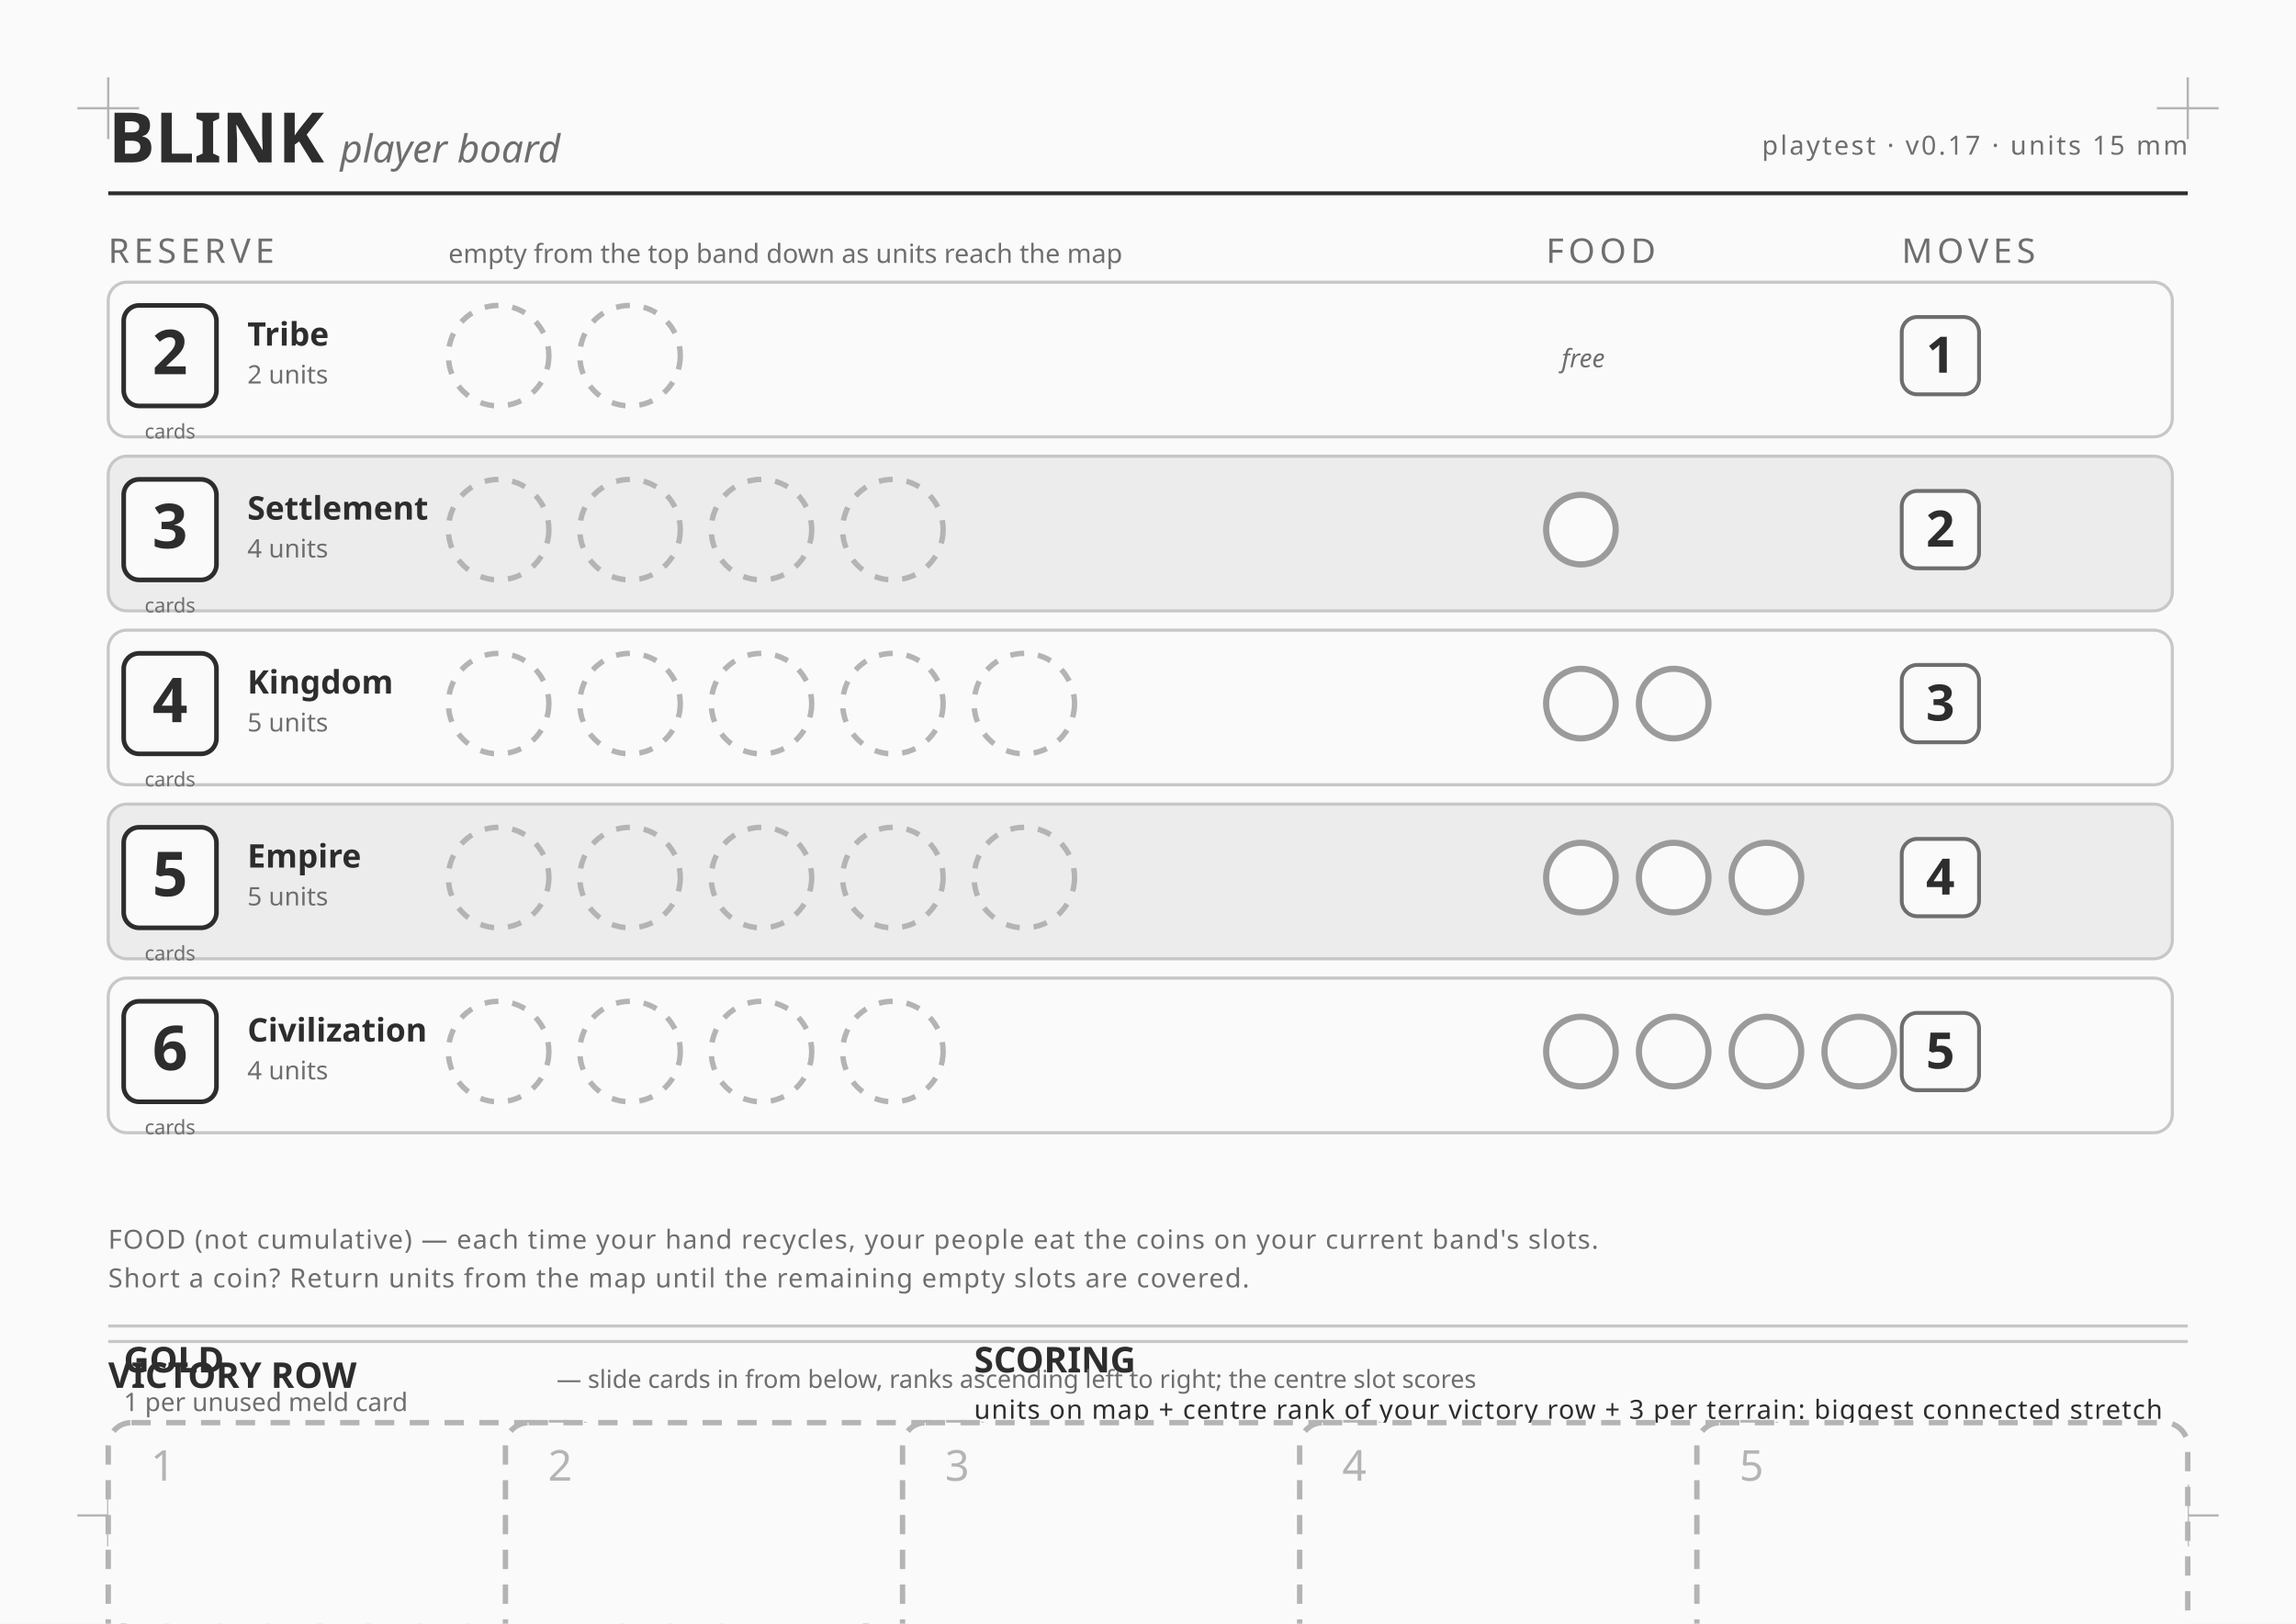
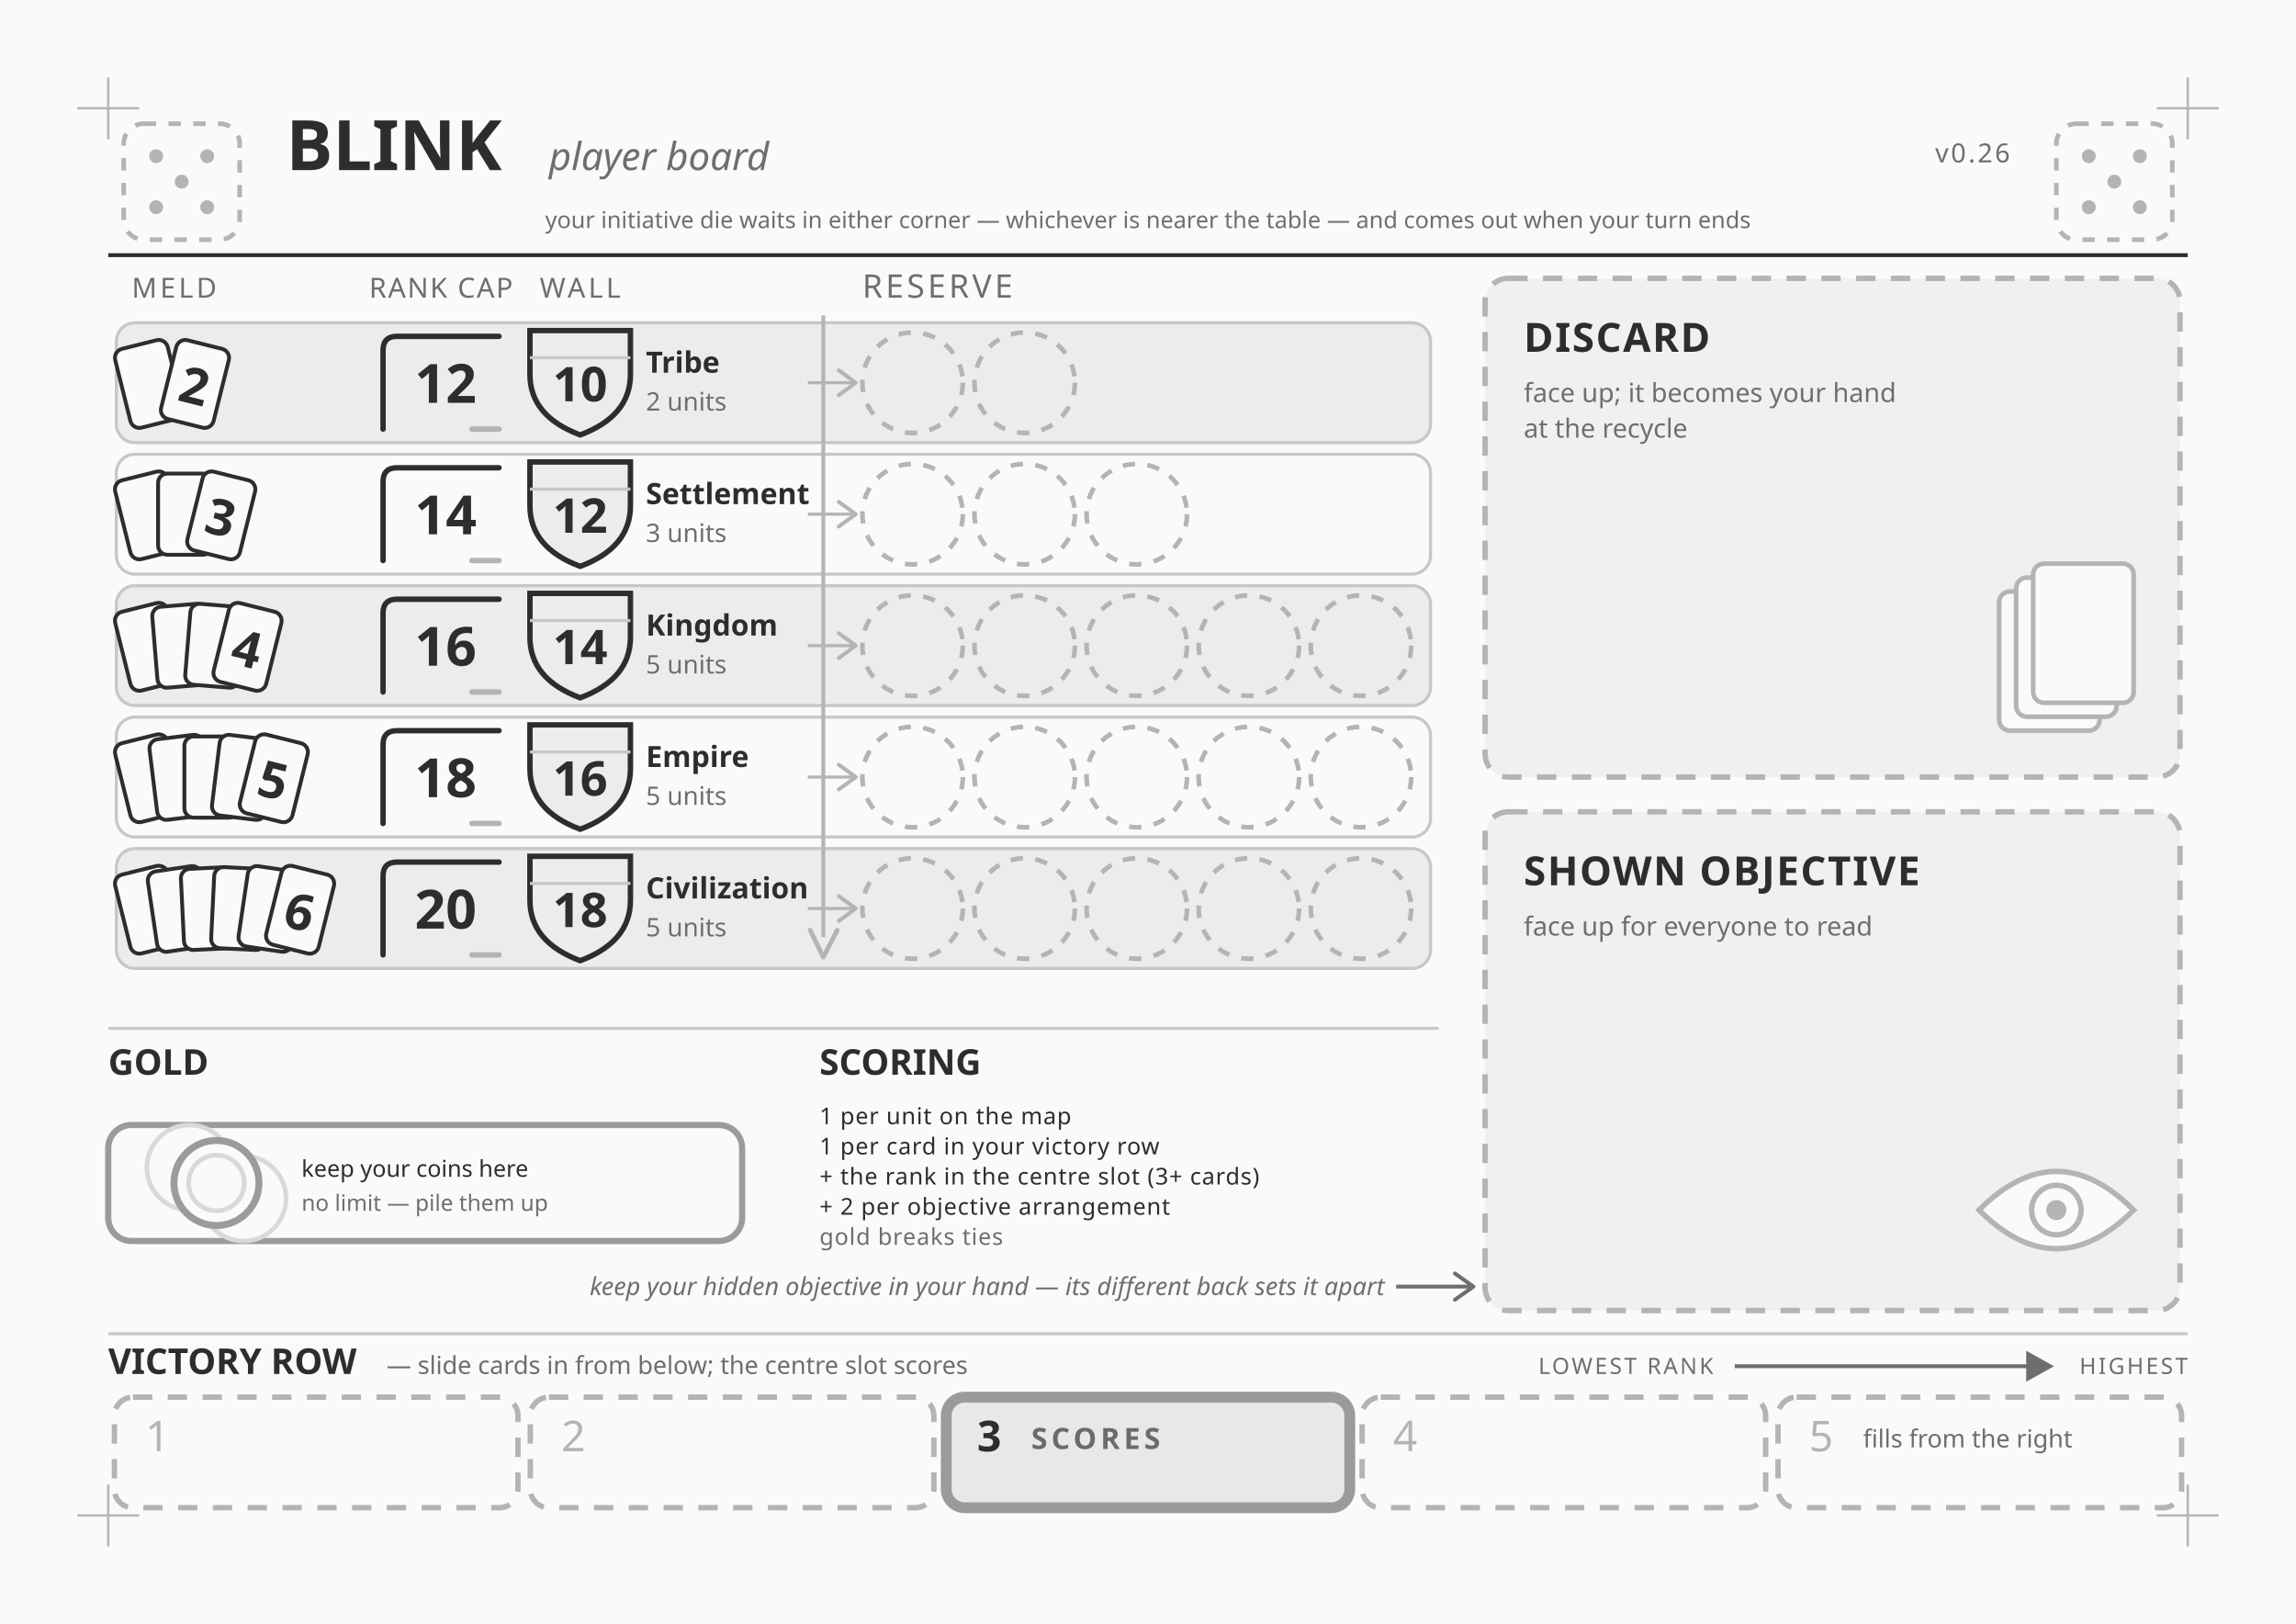
<svg xmlns="http://www.w3.org/2000/svg" width="297.0mm" height="210.0mm" viewBox="0 0 297.0 210.0">
  <defs>
    <pattern id="h-mountain" width="6" height="6" patternUnits="userSpaceOnUse">
      <rect width="6" height="6" fill="#fff" />
      <path d="M0 6 L6 0 M-1 1 L1 -1 M5 7 L7 5 M0 0 L6 6 M-1 5 L1 7 M5 -1 L7 1" stroke="#000" stroke-width=".55" />
    </pattern>
    <pattern id="h-forest" width="5" height="5" patternUnits="userSpaceOnUse">
      <rect width="5" height="5" fill="#fff" />
      <path d="M0 5 L5 0 M-1 1 L1 -1 M4 6 L6 4" stroke="#000" stroke-width=".6" />
    </pattern>
    <pattern id="h-plains" width="7" height="7" patternUnits="userSpaceOnUse">
      <rect width="7" height="7" fill="#fff" />
      <circle cx="1.6" cy="1.6" r=".65" fill="#000" />
      <circle cx="5.1" cy="5.1" r=".65" fill="#000" />
    </pattern>
    <pattern id="h-ocean" width="8" height="6" patternUnits="userSpaceOnUse">
      <rect width="8" height="6" fill="#fff" />
      <path d="M0 3 q2 -2.2 4 0 t4 0" fill="none" stroke="#000" stroke-width=".6" />
    </pattern>
  </defs>
-   <rect width="297.0" height="210.0" fill="#FAFAFA" />
+   <rect x="0" y="0" width="297.0" height="210.0" fill="#FAFAFA" />
  <path d="M10.0 14.0 h8 M14.0 10.0 v8" stroke="#B4B4B4" stroke-width="0.3" />
  <path d="M279.0 14.0 h8 M283.0 10.0 v8" stroke="#B4B4B4" stroke-width="0.3" />
  <path d="M10.0 196.0 h8 M14.0 192.0 v8" stroke="#B4B4B4" stroke-width="0.3" />
  <path d="M279.0 196.0 h8 M283.0 192.0 v8" stroke="#B4B4B4" stroke-width="0.3" />
-   <text x="14.00" y="21.00" font-family="IBM Plex Sans" font-size="9" fill="#2D2D2D" text-anchor="start" font-weight="600" letter-spacing="0" style="">BLINK</text>
-   <text x="44.00" y="21.00" font-family="IBM Plex Sans" font-size="5" fill="#6E6E6E" text-anchor="start" font-weight="400" letter-spacing="0" style="font-style:italic">player board</text>
-   <text x="283.00" y="20.00" font-family="IBM Plex Mono" font-size="3.4" fill="#6E6E6E" text-anchor="end" font-weight="400" letter-spacing="0.3" style="">playtest · v0.17 · units 15 mm</text>
-   <line x1="14.0" y1="25.0" x2="283.0" y2="25.0" stroke="#2D2D2D" stroke-width="0.5" />
-   <text x="14.00" y="34.00" font-family="IBM Plex Mono" font-size="4.4" fill="#6E6E6E" text-anchor="start" font-weight="400" letter-spacing="0.6" style="">RESERVE</text>
-   <text x="58.00" y="34.00" font-family="IBM Plex Mono" font-size="3.4" fill="#6E6E6E" text-anchor="start" font-weight="400" letter-spacing="0" style="">empty from the top band down as units reach the map</text>
-   <text x="200.00" y="34.00" font-family="IBM Plex Mono" font-size="4.4" fill="#6E6E6E" text-anchor="start" font-weight="400" letter-spacing="0.6" style="">FOOD</text>
-   <text x="246.00" y="34.00" font-family="IBM Plex Mono" font-size="4.4" fill="#6E6E6E" text-anchor="start" font-weight="400" letter-spacing="0.6" style="">MOVES</text>
-   <rect x="14.0" y="36.5" width="267.0" height="20.0" rx="2.4" fill="#FAFAFA" stroke="#C7C7C7" stroke-width="0.4" />
-   <rect x="16.0" y="39.5" width="12" height="13.0" rx="2" fill="#FAFAFA" stroke="#2D2D2D" stroke-width="0.6" />
-   <text x="22.00" y="48.40" font-family="IBM Plex Sans" font-size="8" fill="#2D2D2D" text-anchor="middle" font-weight="600" letter-spacing="0" style="">2</text>
-   <text x="22.00" y="56.70" font-family="IBM Plex Mono" font-size="2.6" fill="#6E6E6E" text-anchor="middle" font-weight="400" letter-spacing="0" style="">cards</text>
-   <text x="32.00" y="44.70" font-family="IBM Plex Sans" font-size="4.2" fill="#2D2D2D" text-anchor="start" font-weight="600" letter-spacing="0" style="">Tribe</text>
-   <text x="32.00" y="49.60" font-family="IBM Plex Mono" font-size="3.3" fill="#6E6E6E" text-anchor="start" font-weight="400" letter-spacing="0" style="">2 units</text>
-   <circle cx="64.50" cy="46.00" r="6.50" fill="none" stroke="#B4B4B4" stroke-width="0.7" stroke-dasharray="1.8 1.8" />
-   <circle cx="81.50" cy="46.00" r="6.50" fill="none" stroke="#B4B4B4" stroke-width="0.7" stroke-dasharray="1.8 1.8" />
-   <text x="202.00" y="47.50" font-family="IBM Plex Mono" font-size="3.3" fill="#6E6E6E" text-anchor="start" font-weight="400" letter-spacing="0" style="font-style:italic">free</text>
-   <rect x="246.0" y="41.0" width="10" height="10.0" rx="2" fill="#FAFAFA" stroke="#6E6E6E" stroke-width="0.5" />
-   <text x="251.00" y="48.20" font-family="IBM Plex Sans" font-size="6.5" fill="#2D2D2D" text-anchor="middle" font-weight="600" letter-spacing="0" style="">1</text>
-   <rect x="14.0" y="59.0" width="267.0" height="20.0" rx="2.4" fill="#ECECEC" stroke="#C7C7C7" stroke-width="0.4" />
-   <rect x="16.0" y="62.0" width="12" height="13.0" rx="2" fill="#FAFAFA" stroke="#2D2D2D" stroke-width="0.6" />
-   <text x="22.00" y="70.90" font-family="IBM Plex Sans" font-size="8" fill="#2D2D2D" text-anchor="middle" font-weight="600" letter-spacing="0" style="">3</text>
-   <text x="22.00" y="79.20" font-family="IBM Plex Mono" font-size="2.6" fill="#6E6E6E" text-anchor="middle" font-weight="400" letter-spacing="0" style="">cards</text>
-   <text x="32.00" y="67.20" font-family="IBM Plex Sans" font-size="4.2" fill="#2D2D2D" text-anchor="start" font-weight="600" letter-spacing="0" style="">Settlement</text>
-   <text x="32.00" y="72.10" font-family="IBM Plex Mono" font-size="3.3" fill="#6E6E6E" text-anchor="start" font-weight="400" letter-spacing="0" style="">4 units</text>
-   <circle cx="64.50" cy="68.50" r="6.50" fill="none" stroke="#B4B4B4" stroke-width="0.7" stroke-dasharray="1.8 1.8" />
-   <circle cx="81.50" cy="68.50" r="6.50" fill="none" stroke="#B4B4B4" stroke-width="0.7" stroke-dasharray="1.8 1.8" />
-   <circle cx="98.50" cy="68.50" r="6.50" fill="none" stroke="#B4B4B4" stroke-width="0.7" stroke-dasharray="1.8 1.8" />
-   <circle cx="115.50" cy="68.50" r="6.50" fill="none" stroke="#B4B4B4" stroke-width="0.7" stroke-dasharray="1.8 1.8" />
-   <circle cx="204.50" cy="68.50" r="4.50" fill="#FAFAFA" stroke="#9B9B9B" stroke-width="0.8" />
-   <rect x="246.0" y="63.5" width="10" height="10.0" rx="2" fill="#FAFAFA" stroke="#6E6E6E" stroke-width="0.5" />
-   <text x="251.00" y="70.70" font-family="IBM Plex Sans" font-size="6.5" fill="#2D2D2D" text-anchor="middle" font-weight="600" letter-spacing="0" style="">2</text>
-   <rect x="14.0" y="81.5" width="267.0" height="20.0" rx="2.4" fill="#FAFAFA" stroke="#C7C7C7" stroke-width="0.4" />
-   <rect x="16.0" y="84.5" width="12" height="13.0" rx="2" fill="#FAFAFA" stroke="#2D2D2D" stroke-width="0.6" />
-   <text x="22.00" y="93.40" font-family="IBM Plex Sans" font-size="8" fill="#2D2D2D" text-anchor="middle" font-weight="600" letter-spacing="0" style="">4</text>
-   <text x="22.00" y="101.70" font-family="IBM Plex Mono" font-size="2.6" fill="#6E6E6E" text-anchor="middle" font-weight="400" letter-spacing="0" style="">cards</text>
-   <text x="32.00" y="89.70" font-family="IBM Plex Sans" font-size="4.2" fill="#2D2D2D" text-anchor="start" font-weight="600" letter-spacing="0" style="">Kingdom</text>
-   <text x="32.00" y="94.60" font-family="IBM Plex Mono" font-size="3.3" fill="#6E6E6E" text-anchor="start" font-weight="400" letter-spacing="0" style="">5 units</text>
-   <circle cx="64.50" cy="91.00" r="6.50" fill="none" stroke="#B4B4B4" stroke-width="0.7" stroke-dasharray="1.8 1.8" />
-   <circle cx="81.50" cy="91.00" r="6.50" fill="none" stroke="#B4B4B4" stroke-width="0.7" stroke-dasharray="1.8 1.8" />
-   <circle cx="98.50" cy="91.00" r="6.50" fill="none" stroke="#B4B4B4" stroke-width="0.7" stroke-dasharray="1.8 1.8" />
-   <circle cx="115.50" cy="91.00" r="6.50" fill="none" stroke="#B4B4B4" stroke-width="0.7" stroke-dasharray="1.8 1.8" />
-   <circle cx="132.50" cy="91.00" r="6.50" fill="none" stroke="#B4B4B4" stroke-width="0.7" stroke-dasharray="1.8 1.8" />
-   <circle cx="204.50" cy="91.00" r="4.50" fill="#FAFAFA" stroke="#9B9B9B" stroke-width="0.8" />
-   <circle cx="216.50" cy="91.00" r="4.50" fill="#FAFAFA" stroke="#9B9B9B" stroke-width="0.8" />
-   <rect x="246.0" y="86.0" width="10" height="10.0" rx="2" fill="#FAFAFA" stroke="#6E6E6E" stroke-width="0.5" />
-   <text x="251.00" y="93.20" font-family="IBM Plex Sans" font-size="6.5" fill="#2D2D2D" text-anchor="middle" font-weight="600" letter-spacing="0" style="">3</text>
-   <rect x="14.0" y="104.0" width="267.0" height="20.0" rx="2.4" fill="#ECECEC" stroke="#C7C7C7" stroke-width="0.4" />
-   <rect x="16.0" y="107.0" width="12" height="13.0" rx="2" fill="#FAFAFA" stroke="#2D2D2D" stroke-width="0.6" />
-   <text x="22.00" y="115.90" font-family="IBM Plex Sans" font-size="8" fill="#2D2D2D" text-anchor="middle" font-weight="600" letter-spacing="0" style="">5</text>
-   <text x="22.00" y="124.20" font-family="IBM Plex Mono" font-size="2.6" fill="#6E6E6E" text-anchor="middle" font-weight="400" letter-spacing="0" style="">cards</text>
-   <text x="32.00" y="112.20" font-family="IBM Plex Sans" font-size="4.2" fill="#2D2D2D" text-anchor="start" font-weight="600" letter-spacing="0" style="">Empire</text>
-   <text x="32.00" y="117.10" font-family="IBM Plex Mono" font-size="3.3" fill="#6E6E6E" text-anchor="start" font-weight="400" letter-spacing="0" style="">5 units</text>
-   <circle cx="64.50" cy="113.50" r="6.50" fill="none" stroke="#B4B4B4" stroke-width="0.7" stroke-dasharray="1.8 1.8" />
-   <circle cx="81.50" cy="113.50" r="6.50" fill="none" stroke="#B4B4B4" stroke-width="0.7" stroke-dasharray="1.8 1.8" />
-   <circle cx="98.50" cy="113.50" r="6.50" fill="none" stroke="#B4B4B4" stroke-width="0.7" stroke-dasharray="1.8 1.8" />
-   <circle cx="115.50" cy="113.50" r="6.50" fill="none" stroke="#B4B4B4" stroke-width="0.7" stroke-dasharray="1.8 1.8" />
-   <circle cx="132.50" cy="113.50" r="6.50" fill="none" stroke="#B4B4B4" stroke-width="0.7" stroke-dasharray="1.8 1.8" />
-   <circle cx="204.50" cy="113.50" r="4.50" fill="#FAFAFA" stroke="#9B9B9B" stroke-width="0.8" />
-   <circle cx="216.50" cy="113.50" r="4.50" fill="#FAFAFA" stroke="#9B9B9B" stroke-width="0.8" />
-   <circle cx="228.50" cy="113.50" r="4.50" fill="#FAFAFA" stroke="#9B9B9B" stroke-width="0.8" />
-   <rect x="246.0" y="108.5" width="10" height="10.0" rx="2" fill="#FAFAFA" stroke="#6E6E6E" stroke-width="0.5" />
-   <text x="251.00" y="115.70" font-family="IBM Plex Sans" font-size="6.5" fill="#2D2D2D" text-anchor="middle" font-weight="600" letter-spacing="0" style="">4</text>
-   <rect x="14.0" y="126.5" width="267.0" height="20.0" rx="2.4" fill="#FAFAFA" stroke="#C7C7C7" stroke-width="0.4" />
-   <rect x="16.0" y="129.5" width="12" height="13.0" rx="2" fill="#FAFAFA" stroke="#2D2D2D" stroke-width="0.6" />
-   <text x="22.00" y="138.40" font-family="IBM Plex Sans" font-size="8" fill="#2D2D2D" text-anchor="middle" font-weight="600" letter-spacing="0" style="">6</text>
-   <text x="22.00" y="146.70" font-family="IBM Plex Mono" font-size="2.6" fill="#6E6E6E" text-anchor="middle" font-weight="400" letter-spacing="0" style="">cards</text>
-   <text x="32.00" y="134.70" font-family="IBM Plex Sans" font-size="4.2" fill="#2D2D2D" text-anchor="start" font-weight="600" letter-spacing="0" style="">Civilization</text>
-   <text x="32.00" y="139.60" font-family="IBM Plex Mono" font-size="3.3" fill="#6E6E6E" text-anchor="start" font-weight="400" letter-spacing="0" style="">4 units</text>
-   <circle cx="64.50" cy="136.00" r="6.50" fill="none" stroke="#B4B4B4" stroke-width="0.7" stroke-dasharray="1.8 1.8" />
-   <circle cx="81.50" cy="136.00" r="6.50" fill="none" stroke="#B4B4B4" stroke-width="0.7" stroke-dasharray="1.8 1.8" />
-   <circle cx="98.50" cy="136.00" r="6.50" fill="none" stroke="#B4B4B4" stroke-width="0.7" stroke-dasharray="1.8 1.8" />
-   <circle cx="115.50" cy="136.00" r="6.50" fill="none" stroke="#B4B4B4" stroke-width="0.7" stroke-dasharray="1.8 1.8" />
-   <circle cx="204.50" cy="136.00" r="4.50" fill="#FAFAFA" stroke="#9B9B9B" stroke-width="0.8" />
-   <circle cx="216.50" cy="136.00" r="4.50" fill="#FAFAFA" stroke="#9B9B9B" stroke-width="0.8" />
-   <circle cx="228.50" cy="136.00" r="4.50" fill="#FAFAFA" stroke="#9B9B9B" stroke-width="0.8" />
-   <circle cx="240.50" cy="136.00" r="4.50" fill="#FAFAFA" stroke="#9B9B9B" stroke-width="0.8" />
-   <rect x="246.0" y="131.0" width="10" height="10.0" rx="2" fill="#FAFAFA" stroke="#6E6E6E" stroke-width="0.5" />
-   <text x="251.00" y="138.20" font-family="IBM Plex Sans" font-size="6.5" fill="#2D2D2D" text-anchor="middle" font-weight="600" letter-spacing="0" style="">5</text>
-   <text x="14.00" y="161.50" font-family="IBM Plex Mono" font-size="3.4" fill="#6E6E6E" text-anchor="start" font-weight="400" letter-spacing="0.15" style="">FOOD (not cumulative) — each time your hand recycles, your people eat the coins on your current band's slots.</text>
-   <text x="14.00" y="166.50" font-family="IBM Plex Mono" font-size="3.4" fill="#6E6E6E" text-anchor="start" font-weight="400" letter-spacing="0.15" style="">Short a coin? Return units from the map until the remaining empty slots are covered.</text>
-   <line x1="14.0" y1="171.5" x2="283.0" y2="171.5" stroke="#C7C7C7" stroke-width="0.4" />
-   <text x="16.00" y="177.50" font-family="IBM Plex Sans" font-size="4.6" fill="#2D2D2D" text-anchor="start" font-weight="600" letter-spacing="0" style="">GOLD</text>
-   <text x="16.00" y="182.50" font-family="IBM Plex Mono" font-size="3.3" fill="#6E6E6E" text-anchor="start" font-weight="400" letter-spacing="0" style="">1 per unused meld card</text>
-   <rect x="16.0" y="186.5" width="96" height="30" rx="3" fill="#FAFAFA" stroke="#9B9B9B" stroke-width="0.8" />
-   <circle cx="25.00" cy="195.50" r="4.2" fill="none" stroke="#D9D9D9" stroke-width="0.5" />
-   <circle cx="38.00" cy="195.50" r="4.2" fill="none" stroke="#D9D9D9" stroke-width="0.5" />
-   <circle cx="51.00" cy="195.50" r="4.2" fill="none" stroke="#D9D9D9" stroke-width="0.5" />
-   <circle cx="64.00" cy="195.50" r="4.2" fill="none" stroke="#D9D9D9" stroke-width="0.5" />
-   <circle cx="77.00" cy="195.50" r="4.2" fill="none" stroke="#D9D9D9" stroke-width="0.5" />
-   <circle cx="90.00" cy="195.50" r="4.2" fill="none" stroke="#D9D9D9" stroke-width="0.5" />
-   <circle cx="25.00" cy="207.50" r="4.2" fill="none" stroke="#D9D9D9" stroke-width="0.5" />
-   <circle cx="38.00" cy="207.50" r="4.2" fill="none" stroke="#D9D9D9" stroke-width="0.5" />
-   <circle cx="51.00" cy="207.50" r="4.2" fill="none" stroke="#D9D9D9" stroke-width="0.5" />
-   <circle cx="64.00" cy="207.50" r="4.2" fill="none" stroke="#D9D9D9" stroke-width="0.5" />
-   <circle cx="77.00" cy="207.50" r="4.2" fill="none" stroke="#D9D9D9" stroke-width="0.5" />
-   <circle cx="90.00" cy="207.50" r="4.2" fill="none" stroke="#D9D9D9" stroke-width="0.5" />
-   <text x="126.00" y="177.50" font-family="IBM Plex Sans" font-size="4.6" fill="#2D2D2D" text-anchor="start" font-weight="600" letter-spacing="0" style="">SCORING</text>
-   <text x="126.00" y="183.50" font-family="IBM Plex Mono" font-size="3.4" fill="#2D2D2D" text-anchor="start" font-weight="400" letter-spacing="0.15" style="">units on map  +  centre rank of your victory row  +  3 per terrain: biggest connected stretch</text>
-   <text x="126.00" y="189.00" font-family="IBM Plex Mono" font-size="3.2" fill="#6E6E6E" text-anchor="start" font-weight="400" letter-spacing="0" style="">gold breaks ties · fewer than 3 cards in the row score 1 each</text>
-   <text x="14.00" y="179.50" font-family="IBM Plex Sans" font-size="4.6" fill="#2D2D2D" text-anchor="start" font-weight="600" letter-spacing="0" style="">VICTORY ROW</text>
-   <text x="72.00" y="179.50" font-family="IBM Plex Mono" font-size="3.2" fill="#6E6E6E" text-anchor="start" font-weight="400" letter-spacing="0" style="">— slide cards in from below, ranks ascending left to right; the centre slot scores</text>
-   <clipPath id="sheet">
-     <rect x="0" y="0" width="297.0" height="210.0" />
-   </clipPath>
-   <g clip-path="url(#sheet)">
-     <rect x="14.00" y="184.0" width="63.5" height="88.9" rx="3" fill="#FAFAFA" stroke="#B4B4B4" stroke-width="0.7" stroke-dasharray="2.5 2" />
-     <text x="19.50" y="191.50" font-family="IBM Plex Sans" font-size="5.5" fill="#B4B4B4" text-anchor="start" font-weight="400" letter-spacing="0" style="">1</text>
-     <rect x="65.38" y="184.0" width="63.5" height="88.9" rx="3" fill="#FAFAFA" stroke="#B4B4B4" stroke-width="0.7" stroke-dasharray="2.5 2" />
-     <text x="70.88" y="191.50" font-family="IBM Plex Sans" font-size="5.5" fill="#B4B4B4" text-anchor="start" font-weight="400" letter-spacing="0" style="">2</text>
-     <rect x="116.75" y="184.0" width="63.5" height="88.9" rx="3" fill="#FAFAFA" stroke="#B4B4B4" stroke-width="0.7" stroke-dasharray="2.5 2" />
-     <text x="122.25" y="191.50" font-family="IBM Plex Sans" font-size="5.5" fill="#B4B4B4" text-anchor="start" font-weight="400" letter-spacing="0" style="">3</text>
-     <rect x="168.12" y="184.0" width="63.5" height="88.9" rx="3" fill="#FAFAFA" stroke="#B4B4B4" stroke-width="0.7" stroke-dasharray="2.5 2" />
-     <text x="173.62" y="191.50" font-family="IBM Plex Sans" font-size="5.5" fill="#B4B4B4" text-anchor="start" font-weight="400" letter-spacing="0" style="">4</text>
-     <rect x="219.50" y="184.0" width="63.5" height="88.9" rx="3" fill="#FAFAFA" stroke="#B4B4B4" stroke-width="0.7" stroke-dasharray="2.5 2" />
-     <text x="225.00" y="191.50" font-family="IBM Plex Sans" font-size="5.5" fill="#B4B4B4" text-anchor="start" font-weight="400" letter-spacing="0" style="">5</text>
-   </g>
-   <line x1="14.0" y1="173.5" x2="283.0" y2="173.5" stroke="#C7C7C7" stroke-width="0.4" />
+   <rect x="16.00" y="16.00" width="15.0" height="15.0" rx="2.6" fill="none" stroke="#B4B4B4" stroke-width="0.6" stroke-dasharray="1.6 1.6" />
+   <circle cx="20.20" cy="20.20" r="0.9" fill="#B4B4B4" />
+   <circle cx="26.80" cy="20.20" r="0.9" fill="#B4B4B4" />
+   <circle cx="23.50" cy="23.50" r="0.9" fill="#B4B4B4" />
+   <circle cx="20.20" cy="26.80" r="0.9" fill="#B4B4B4" />
+   <circle cx="26.80" cy="26.80" r="0.9" fill="#B4B4B4" />
+   <rect x="266.00" y="16.00" width="15.0" height="15.0" rx="2.6" fill="none" stroke="#B4B4B4" stroke-width="0.6" stroke-dasharray="1.6 1.6" />
+   <circle cx="270.20" cy="20.20" r="0.9" fill="#B4B4B4" />
+   <circle cx="276.80" cy="20.20" r="0.9" fill="#B4B4B4" />
+   <circle cx="273.50" cy="23.50" r="0.9" fill="#B4B4B4" />
+   <circle cx="270.20" cy="26.80" r="0.9" fill="#B4B4B4" />
+   <circle cx="276.80" cy="26.80" r="0.9" fill="#B4B4B4" />
+   <text x="37.00" y="22.00" font-family="IBM Plex Sans" font-size="9" fill="#2D2D2D" text-anchor="start" font-weight="600" letter-spacing="0" style="">BLINK</text>
+   <text x="71.00" y="22.00" font-family="IBM Plex Sans" font-size="5" fill="#6E6E6E" text-anchor="start" font-weight="400" letter-spacing="0" style="font-style:italic">player board</text>
+   <text x="260.00" y="21.00" font-family="IBM Plex Mono" font-size="3.4" fill="#6E6E6E" text-anchor="end" font-weight="400" letter-spacing="0.3" style="">v0.26</text>
+   <text x="148.50" y="29.50" font-family="IBM Plex Mono" font-size="3.0" fill="#6E6E6E" text-anchor="middle" font-weight="400" letter-spacing="0" style="">your initiative die waits in either corner — whichever is nearer the table — and comes out when your turn ends</text>
+   <line x1="14.0" y1="33.0" x2="283.0" y2="33.0" stroke="#2D2D2D" stroke-width="0.5" />
+   <text x="17.05" y="38.50" font-family="IBM Plex Mono" font-size="3.6" fill="#6E6E6E" text-anchor="start" font-weight="400" letter-spacing="0.4" style="">MELD</text>
+   <text x="57.05" y="38.50" font-family="IBM Plex Mono" font-size="3.6" fill="#6E6E6E" text-anchor="middle" font-weight="400" letter-spacing="0.2" style="">RANK CAP</text>
+   <text x="75.05" y="38.50" font-family="IBM Plex Mono" font-size="3.6" fill="#6E6E6E" text-anchor="middle" font-weight="400" letter-spacing="0.4" style="">WALL</text>
+   <text x="111.55" y="38.50" font-family="IBM Plex Mono" font-size="4.2" fill="#6E6E6E" text-anchor="start" font-weight="400" letter-spacing="0.4" style="">RESERVE</text>
+   <rect x="15.05" y="41.75" width="170.00" height="15.5" rx="2.4" fill="#ECECEC" stroke="#C7C7C7" stroke-width="0.4" />
+   <g transform="rotate(-14.0 20.55 54.75)">
+     <rect x="17.05" y="44.25" width="7.0" height="10.5" rx="1.2" fill="#FAFAFA" stroke="#2D2D2D" stroke-width="0.5" />
+   </g>
+   <g transform="rotate(14.0 23.95 54.75)">
+     <rect x="20.45" y="44.25" width="7.0" height="10.5" rx="1.2" fill="#FAFAFA" stroke="#2D2D2D" stroke-width="0.5" />
+     <text x="23.95" y="52.10" font-family="IBM Plex Sans" font-size="6.5" fill="#2D2D2D" text-anchor="middle" font-weight="700" letter-spacing="0" style="">2</text>
+   </g>
+   <path d="M49.55 55.50 L49.55 45.30 Q49.55 43.50 51.35 43.50 L64.55 43.50" fill="none" stroke="#2D2D2D" stroke-width="0.7" stroke-linecap="round" />
+   <path d="M64.55 55.50 l-3.5 0" fill="none" stroke="#B4B4B4" stroke-width="0.7" stroke-linecap="round" />
+   <text x="57.65" y="52.10" font-family="IBM Plex Sans" font-size="7.0" fill="#2D2D2D" text-anchor="middle" font-weight="700" letter-spacing="0" style="">12</text>
+   <path d="M68.55 42.75 h13.00 v5.67 q0 5.40 -6.50 7.83 q-6.50 -2.43 -6.50 -7.83 Z" fill="#ECECEC" stroke="#2D2D2D" stroke-width="0.7" />
+   <path d="M68.55 46.26 h13.00" stroke="#C7C7C7" stroke-width="0.4" fill="none" />
+   <text x="75.05" y="51.90" font-family="IBM Plex Sans" font-size="6.2" fill="#2D2D2D" text-anchor="middle" font-weight="600" letter-spacing="0" style="">10</text>
+   <text x="83.55" y="48.20" font-family="IBM Plex Sans" font-size="3.8" fill="#2D2D2D" text-anchor="start" font-weight="600" letter-spacing="0" style="">Tribe</text>
+   <text x="83.55" y="53.10" font-family="IBM Plex Mono" font-size="3.3" fill="#6E6E6E" text-anchor="start" font-weight="400" letter-spacing="0" style="">2 units</text>
+   <path d="M104.5 49.5 L110.8 49.5" fill="none" stroke="#B4B4B4" stroke-width="0.4" />
+   <path d="M108.5 47.9 l2.2 1.6 l-2.2 1.6" fill="none" stroke="#B4B4B4" stroke-width="0.5" stroke-linecap="round" stroke-linejoin="round" />
+   <circle cx="118.05" cy="49.50" r="6.50" fill="none" stroke="#B4B4B4" stroke-width="0.6" stroke-dasharray="1.6 1.6" />
+   <circle cx="132.55" cy="49.50" r="6.50" fill="none" stroke="#B4B4B4" stroke-width="0.6" stroke-dasharray="1.6 1.6" />
+   <rect x="15.05" y="58.75" width="170.00" height="15.5" rx="2.4" fill="#FAFAFA" stroke="#C7C7C7" stroke-width="0.4" />
+   <g transform="rotate(-14.0 20.55 71.75)">
+     <rect x="17.05" y="61.25" width="7.0" height="10.5" rx="1.2" fill="#FAFAFA" stroke="#2D2D2D" stroke-width="0.5" />
+   </g>
+   <g transform="rotate(0.0 23.95 71.75)">
+     <rect x="20.45" y="61.25" width="7.0" height="10.5" rx="1.2" fill="#FAFAFA" stroke="#2D2D2D" stroke-width="0.5" />
+   </g>
+   <g transform="rotate(14.0 27.35 71.75)">
+     <rect x="23.85" y="61.25" width="7.0" height="10.5" rx="1.2" fill="#FAFAFA" stroke="#2D2D2D" stroke-width="0.5" />
+     <text x="27.35" y="69.10" font-family="IBM Plex Sans" font-size="6.5" fill="#2D2D2D" text-anchor="middle" font-weight="700" letter-spacing="0" style="">3</text>
+   </g>
+   <path d="M49.55 72.50 L49.55 62.30 Q49.55 60.50 51.35 60.50 L64.55 60.50" fill="none" stroke="#2D2D2D" stroke-width="0.7" stroke-linecap="round" />
+   <path d="M64.55 72.50 l-3.5 0" fill="none" stroke="#B4B4B4" stroke-width="0.7" stroke-linecap="round" />
+   <text x="57.65" y="69.10" font-family="IBM Plex Sans" font-size="7.0" fill="#2D2D2D" text-anchor="middle" font-weight="700" letter-spacing="0" style="">14</text>
+   <path d="M68.55 59.75 h13.00 v5.67 q0 5.40 -6.50 7.83 q-6.50 -2.43 -6.50 -7.83 Z" fill="#ECECEC" stroke="#2D2D2D" stroke-width="0.7" />
+   <path d="M68.55 63.26 h13.00" stroke="#C7C7C7" stroke-width="0.4" fill="none" />
+   <text x="75.05" y="68.90" font-family="IBM Plex Sans" font-size="6.2" fill="#2D2D2D" text-anchor="middle" font-weight="600" letter-spacing="0" style="">12</text>
+   <text x="83.55" y="65.20" font-family="IBM Plex Sans" font-size="3.8" fill="#2D2D2D" text-anchor="start" font-weight="600" letter-spacing="0" style="">Settlement</text>
+   <text x="83.55" y="70.10" font-family="IBM Plex Mono" font-size="3.3" fill="#6E6E6E" text-anchor="start" font-weight="400" letter-spacing="0" style="">3 units</text>
+   <path d="M104.5 66.5 L110.8 66.5" fill="none" stroke="#B4B4B4" stroke-width="0.4" />
+   <path d="M108.5 64.9 l2.2 1.6 l-2.2 1.6" fill="none" stroke="#B4B4B4" stroke-width="0.5" stroke-linecap="round" stroke-linejoin="round" />
+   <circle cx="118.05" cy="66.50" r="6.50" fill="none" stroke="#B4B4B4" stroke-width="0.6" stroke-dasharray="1.6 1.6" />
+   <circle cx="132.55" cy="66.50" r="6.50" fill="none" stroke="#B4B4B4" stroke-width="0.6" stroke-dasharray="1.6 1.6" />
+   <circle cx="147.05" cy="66.50" r="6.50" fill="none" stroke="#B4B4B4" stroke-width="0.6" stroke-dasharray="1.6 1.6" />
+   <rect x="15.05" y="75.75" width="170.00" height="15.5" rx="2.4" fill="#ECECEC" stroke="#C7C7C7" stroke-width="0.4" />
+   <g transform="rotate(-14.0 20.55 88.75)">
+     <rect x="17.05" y="78.25" width="7.0" height="10.5" rx="1.2" fill="#FAFAFA" stroke="#2D2D2D" stroke-width="0.5" />
+   </g>
+   <g transform="rotate(-4.7 23.95 88.75)">
+     <rect x="20.45" y="78.25" width="7.0" height="10.5" rx="1.2" fill="#FAFAFA" stroke="#2D2D2D" stroke-width="0.5" />
+   </g>
+   <g transform="rotate(4.7 27.35 88.75)">
+     <rect x="23.85" y="78.25" width="7.0" height="10.5" rx="1.2" fill="#FAFAFA" stroke="#2D2D2D" stroke-width="0.5" />
+   </g>
+   <g transform="rotate(14.0 30.75 88.75)">
+     <rect x="27.25" y="78.25" width="7.0" height="10.5" rx="1.2" fill="#FAFAFA" stroke="#2D2D2D" stroke-width="0.5" />
+     <text x="30.75" y="86.10" font-family="IBM Plex Sans" font-size="6.5" fill="#2D2D2D" text-anchor="middle" font-weight="700" letter-spacing="0" style="">4</text>
+   </g>
+   <path d="M49.55 89.50 L49.55 79.30 Q49.55 77.50 51.35 77.50 L64.55 77.50" fill="none" stroke="#2D2D2D" stroke-width="0.7" stroke-linecap="round" />
+   <path d="M64.55 89.50 l-3.5 0" fill="none" stroke="#B4B4B4" stroke-width="0.7" stroke-linecap="round" />
+   <text x="57.65" y="86.10" font-family="IBM Plex Sans" font-size="7.0" fill="#2D2D2D" text-anchor="middle" font-weight="700" letter-spacing="0" style="">16</text>
+   <path d="M68.55 76.75 h13.00 v5.67 q0 5.40 -6.50 7.83 q-6.50 -2.43 -6.50 -7.83 Z" fill="#ECECEC" stroke="#2D2D2D" stroke-width="0.7" />
+   <path d="M68.55 80.26 h13.00" stroke="#C7C7C7" stroke-width="0.4" fill="none" />
+   <text x="75.05" y="85.90" font-family="IBM Plex Sans" font-size="6.2" fill="#2D2D2D" text-anchor="middle" font-weight="600" letter-spacing="0" style="">14</text>
+   <text x="83.55" y="82.20" font-family="IBM Plex Sans" font-size="3.8" fill="#2D2D2D" text-anchor="start" font-weight="600" letter-spacing="0" style="">Kingdom</text>
+   <text x="83.55" y="87.10" font-family="IBM Plex Mono" font-size="3.3" fill="#6E6E6E" text-anchor="start" font-weight="400" letter-spacing="0" style="">5 units</text>
+   <path d="M104.5 83.5 L110.8 83.5" fill="none" stroke="#B4B4B4" stroke-width="0.4" />
+   <path d="M108.5 81.9 l2.2 1.6 l-2.2 1.6" fill="none" stroke="#B4B4B4" stroke-width="0.5" stroke-linecap="round" stroke-linejoin="round" />
+   <circle cx="118.05" cy="83.50" r="6.50" fill="none" stroke="#B4B4B4" stroke-width="0.6" stroke-dasharray="1.6 1.6" />
+   <circle cx="132.55" cy="83.50" r="6.50" fill="none" stroke="#B4B4B4" stroke-width="0.6" stroke-dasharray="1.6 1.6" />
+   <circle cx="147.05" cy="83.50" r="6.50" fill="none" stroke="#B4B4B4" stroke-width="0.6" stroke-dasharray="1.6 1.6" />
+   <circle cx="161.55" cy="83.50" r="6.50" fill="none" stroke="#B4B4B4" stroke-width="0.6" stroke-dasharray="1.6 1.6" />
+   <circle cx="176.05" cy="83.50" r="6.50" fill="none" stroke="#B4B4B4" stroke-width="0.6" stroke-dasharray="1.6 1.6" />
+   <rect x="15.05" y="92.75" width="170.00" height="15.5" rx="2.4" fill="#FAFAFA" stroke="#C7C7C7" stroke-width="0.4" />
+   <g transform="rotate(-14.0 20.55 105.75)">
+     <rect x="17.05" y="95.25" width="7.0" height="10.5" rx="1.2" fill="#FAFAFA" stroke="#2D2D2D" stroke-width="0.5" />
+   </g>
+   <g transform="rotate(-7.0 23.95 105.75)">
+     <rect x="20.45" y="95.25" width="7.0" height="10.5" rx="1.2" fill="#FAFAFA" stroke="#2D2D2D" stroke-width="0.5" />
+   </g>
+   <g transform="rotate(0.0 27.35 105.75)">
+     <rect x="23.85" y="95.25" width="7.0" height="10.5" rx="1.2" fill="#FAFAFA" stroke="#2D2D2D" stroke-width="0.5" />
+   </g>
+   <g transform="rotate(7.0 30.75 105.75)">
+     <rect x="27.25" y="95.25" width="7.0" height="10.5" rx="1.2" fill="#FAFAFA" stroke="#2D2D2D" stroke-width="0.5" />
+   </g>
+   <g transform="rotate(14.0 34.15 105.75)">
+     <rect x="30.65" y="95.25" width="7.0" height="10.5" rx="1.2" fill="#FAFAFA" stroke="#2D2D2D" stroke-width="0.5" />
+     <text x="34.15" y="103.10" font-family="IBM Plex Sans" font-size="6.5" fill="#2D2D2D" text-anchor="middle" font-weight="700" letter-spacing="0" style="">5</text>
+   </g>
+   <path d="M49.55 106.50 L49.55 96.30 Q49.55 94.50 51.35 94.50 L64.55 94.50" fill="none" stroke="#2D2D2D" stroke-width="0.7" stroke-linecap="round" />
+   <path d="M64.55 106.50 l-3.5 0" fill="none" stroke="#B4B4B4" stroke-width="0.7" stroke-linecap="round" />
+   <text x="57.65" y="103.10" font-family="IBM Plex Sans" font-size="7.0" fill="#2D2D2D" text-anchor="middle" font-weight="700" letter-spacing="0" style="">18</text>
+   <path d="M68.55 93.75 h13.00 v5.67 q0 5.40 -6.50 7.83 q-6.50 -2.43 -6.50 -7.83 Z" fill="#ECECEC" stroke="#2D2D2D" stroke-width="0.7" />
+   <path d="M68.55 97.26 h13.00" stroke="#C7C7C7" stroke-width="0.4" fill="none" />
+   <text x="75.05" y="102.90" font-family="IBM Plex Sans" font-size="6.2" fill="#2D2D2D" text-anchor="middle" font-weight="600" letter-spacing="0" style="">16</text>
+   <text x="83.55" y="99.20" font-family="IBM Plex Sans" font-size="3.8" fill="#2D2D2D" text-anchor="start" font-weight="600" letter-spacing="0" style="">Empire</text>
+   <text x="83.55" y="104.10" font-family="IBM Plex Mono" font-size="3.3" fill="#6E6E6E" text-anchor="start" font-weight="400" letter-spacing="0" style="">5 units</text>
+   <path d="M104.5 100.5 L110.8 100.5" fill="none" stroke="#B4B4B4" stroke-width="0.4" />
+   <path d="M108.5 98.9 l2.2 1.6 l-2.2 1.6" fill="none" stroke="#B4B4B4" stroke-width="0.5" stroke-linecap="round" stroke-linejoin="round" />
+   <circle cx="118.05" cy="100.50" r="6.50" fill="none" stroke="#B4B4B4" stroke-width="0.6" stroke-dasharray="1.6 1.6" />
+   <circle cx="132.55" cy="100.50" r="6.50" fill="none" stroke="#B4B4B4" stroke-width="0.6" stroke-dasharray="1.6 1.6" />
+   <circle cx="147.05" cy="100.50" r="6.50" fill="none" stroke="#B4B4B4" stroke-width="0.6" stroke-dasharray="1.6 1.6" />
+   <circle cx="161.55" cy="100.50" r="6.50" fill="none" stroke="#B4B4B4" stroke-width="0.6" stroke-dasharray="1.6 1.6" />
+   <circle cx="176.05" cy="100.50" r="6.50" fill="none" stroke="#B4B4B4" stroke-width="0.6" stroke-dasharray="1.6 1.6" />
+   <rect x="15.05" y="109.75" width="170.00" height="15.5" rx="2.4" fill="#ECECEC" stroke="#C7C7C7" stroke-width="0.4" />
+   <g transform="rotate(-14.0 20.55 122.75)">
+     <rect x="17.05" y="112.25" width="7.0" height="10.5" rx="1.2" fill="#FAFAFA" stroke="#2D2D2D" stroke-width="0.5" />
+   </g>
+   <g transform="rotate(-8.4 23.95 122.75)">
+     <rect x="20.45" y="112.25" width="7.0" height="10.5" rx="1.2" fill="#FAFAFA" stroke="#2D2D2D" stroke-width="0.5" />
+   </g>
+   <g transform="rotate(-2.8 27.35 122.75)">
+     <rect x="23.85" y="112.25" width="7.0" height="10.5" rx="1.2" fill="#FAFAFA" stroke="#2D2D2D" stroke-width="0.5" />
+   </g>
+   <g transform="rotate(2.8 30.75 122.75)">
+     <rect x="27.25" y="112.25" width="7.0" height="10.5" rx="1.2" fill="#FAFAFA" stroke="#2D2D2D" stroke-width="0.5" />
+   </g>
+   <g transform="rotate(8.4 34.15 122.75)">
+     <rect x="30.65" y="112.25" width="7.0" height="10.5" rx="1.2" fill="#FAFAFA" stroke="#2D2D2D" stroke-width="0.5" />
+   </g>
+   <g transform="rotate(14.0 37.55 122.75)">
+     <rect x="34.05" y="112.25" width="7.0" height="10.5" rx="1.2" fill="#FAFAFA" stroke="#2D2D2D" stroke-width="0.5" />
+     <text x="37.55" y="120.10" font-family="IBM Plex Sans" font-size="6.5" fill="#2D2D2D" text-anchor="middle" font-weight="700" letter-spacing="0" style="">6</text>
+   </g>
+   <path d="M49.55 123.50 L49.55 113.30 Q49.55 111.50 51.35 111.50 L64.55 111.50" fill="none" stroke="#2D2D2D" stroke-width="0.7" stroke-linecap="round" />
+   <path d="M64.55 123.50 l-3.5 0" fill="none" stroke="#B4B4B4" stroke-width="0.7" stroke-linecap="round" />
+   <text x="57.65" y="120.10" font-family="IBM Plex Sans" font-size="7.0" fill="#2D2D2D" text-anchor="middle" font-weight="700" letter-spacing="0" style="">20</text>
+   <path d="M68.55 110.75 h13.00 v5.67 q0 5.40 -6.50 7.83 q-6.50 -2.43 -6.50 -7.83 Z" fill="#ECECEC" stroke="#2D2D2D" stroke-width="0.7" />
+   <path d="M68.55 114.26 h13.00" stroke="#C7C7C7" stroke-width="0.4" fill="none" />
+   <text x="75.05" y="119.90" font-family="IBM Plex Sans" font-size="6.2" fill="#2D2D2D" text-anchor="middle" font-weight="600" letter-spacing="0" style="">18</text>
+   <text x="83.55" y="116.20" font-family="IBM Plex Sans" font-size="3.8" fill="#2D2D2D" text-anchor="start" font-weight="600" letter-spacing="0" style="">Civilization</text>
+   <text x="83.55" y="121.10" font-family="IBM Plex Mono" font-size="3.3" fill="#6E6E6E" text-anchor="start" font-weight="400" letter-spacing="0" style="">5 units</text>
+   <path d="M104.5 117.5 L110.8 117.5" fill="none" stroke="#B4B4B4" stroke-width="0.4" />
+   <path d="M108.5 115.9 l2.2 1.6 l-2.2 1.6" fill="none" stroke="#B4B4B4" stroke-width="0.5" stroke-linecap="round" stroke-linejoin="round" />
+   <circle cx="118.05" cy="117.50" r="6.50" fill="none" stroke="#B4B4B4" stroke-width="0.6" stroke-dasharray="1.6 1.6" />
+   <circle cx="132.55" cy="117.50" r="6.50" fill="none" stroke="#B4B4B4" stroke-width="0.6" stroke-dasharray="1.6 1.6" />
+   <circle cx="147.05" cy="117.50" r="6.50" fill="none" stroke="#B4B4B4" stroke-width="0.6" stroke-dasharray="1.6 1.6" />
+   <circle cx="161.55" cy="117.50" r="6.50" fill="none" stroke="#B4B4B4" stroke-width="0.6" stroke-dasharray="1.6 1.6" />
+   <circle cx="176.05" cy="117.50" r="6.50" fill="none" stroke="#B4B4B4" stroke-width="0.6" stroke-dasharray="1.6 1.6" />
+   <path d="M106.5 40.8 L106.5 121.2" fill="none" stroke="#B4B4B4" stroke-width="0.5" />
+   <path d="M104.8 120.3 L106.5 123.8 L108.3 120.3" fill="none" stroke="#B4B4B4" stroke-width="0.6" stroke-linecap="round" stroke-linejoin="round" />
+   <line x1="14.0" y1="133.0" x2="186.10" y2="133.0" stroke="#C7C7C7" stroke-width="0.4" />
+   <text x="14.00" y="139.00" font-family="IBM Plex Sans" font-size="4.6" fill="#2D2D2D" text-anchor="start" font-weight="600" letter-spacing="0" style="">GOLD</text>
+   <rect x="14.0" y="145.5" width="82" height="15" rx="3" fill="#FAFAFA" stroke="#9B9B9B" stroke-width="0.8" />
+   <circle cx="24.50" cy="151.00" r="5.5" fill="#FAFAFA" stroke="#D9D9D9" stroke-width="0.6" />
+   <circle cx="31.50" cy="155.00" r="5.5" fill="#FAFAFA" stroke="#D9D9D9" stroke-width="0.6" />
+   <circle cx="28.00" cy="153.00" r="5.5" fill="#FAFAFA" stroke="#9B9B9B" stroke-width="0.9" />
+   <circle cx="28.00" cy="153.00" r="3.6" fill="none" stroke="#D9D9D9" stroke-width="0.6" />
+   <text x="39.00" y="152.20" font-family="IBM Plex Mono" font-size="3.0" fill="#2D2D2D" text-anchor="start" font-weight="400" letter-spacing="0" style="">keep your coins here</text>
+   <text x="39.00" y="156.60" font-family="IBM Plex Mono" font-size="2.9" fill="#6E6E6E" text-anchor="start" font-weight="400" letter-spacing="0" style="">no limit — pile them up</text>
+   <text x="106.00" y="139.00" font-family="IBM Plex Sans" font-size="4.6" fill="#2D2D2D" text-anchor="start" font-weight="600" letter-spacing="0" style="">SCORING</text>
+   <text x="106.00" y="145.40" font-family="IBM Plex Mono" font-size="3.0" fill="#2D2D2D" text-anchor="start" font-weight="400" letter-spacing="0.1" style="">1  per unit on the map</text>
+   <text x="106.00" y="149.30" font-family="IBM Plex Mono" font-size="3.0" fill="#2D2D2D" text-anchor="start" font-weight="400" letter-spacing="0.1" style="">1  per card in your victory row</text>
+   <text x="106.00" y="153.20" font-family="IBM Plex Mono" font-size="3.0" fill="#2D2D2D" text-anchor="start" font-weight="400" letter-spacing="0.1" style="">+  the rank in the centre slot (3+ cards)</text>
+   <text x="106.00" y="157.10" font-family="IBM Plex Mono" font-size="3.0" fill="#2D2D2D" text-anchor="start" font-weight="400" letter-spacing="0.1" style="">+  2 per objective arrangement</text>
+   <text x="106.00" y="161.00" font-family="IBM Plex Mono" font-size="3.0" fill="#6E6E6E" text-anchor="start" font-weight="400" letter-spacing="0.1" style="">gold breaks ties</text>
+   <rect x="192.10" y="36.00" width="89.90" height="64.50" rx="3" fill="#ECECEC" fill-opacity="0.7" stroke="#B4B4B4" stroke-width="0.7" stroke-dasharray="2.5 2" />
+   <text x="197.10" y="45.50" font-family="IBM Plex Sans" font-size="5.2" fill="#2D2D2D" text-anchor="start" font-weight="600" letter-spacing="0.2" style="">DISCARD</text>
+   <text x="197.10" y="52.00" font-family="IBM Plex Mono" font-size="3.4" fill="#6E6E6E" text-anchor="start" font-weight="400" letter-spacing="0" style="">face up; it becomes your hand</text>
+   <text x="197.10" y="56.60" font-family="IBM Plex Mono" font-size="3.4" fill="#6E6E6E" text-anchor="start" font-weight="400" letter-spacing="0" style="">at the recycle</text>
+   <rect x="258.60" y="76.50" width="13.0" height="18.0" rx="1.4" fill="#FAFAFA" stroke="#B4B4B4" stroke-width="0.6" />
+   <rect x="260.80" y="74.70" width="13.0" height="18.0" rx="1.4" fill="#FAFAFA" stroke="#B4B4B4" stroke-width="0.6" />
+   <rect x="263.00" y="72.90" width="13.0" height="18.0" rx="1.4" fill="#FAFAFA" stroke="#B4B4B4" stroke-width="0.6" />
+   <rect x="192.10" y="105.00" width="89.90" height="64.50" rx="3" fill="#ECECEC" fill-opacity="0.7" stroke="#B4B4B4" stroke-width="0.7" stroke-dasharray="2.5 2" />
+   <text x="197.10" y="114.50" font-family="IBM Plex Sans" font-size="5.2" fill="#2D2D2D" text-anchor="start" font-weight="600" letter-spacing="0.2" style="">SHOWN OBJECTIVE</text>
+   <text x="197.10" y="121.00" font-family="IBM Plex Mono" font-size="3.4" fill="#6E6E6E" text-anchor="start" font-weight="400" letter-spacing="0" style="">face up for everyone to read</text>
+   <path d="M256.00 156.50 Q266.00 146.50 276.00 156.50 Q266.00 166.50 256.00 156.50 Z" fill="#FAFAFA" stroke="#B4B4B4" stroke-width="0.7" />
+   <circle cx="266.00" cy="156.50" r="3.2" fill="none" stroke="#B4B4B4" stroke-width="0.7" />
+   <circle cx="266.00" cy="156.50" r="1.3" fill="#B4B4B4" />
+   <text x="179.10" y="167.50" font-family="IBM Plex Mono" font-size="3.2" fill="#6E6E6E" text-anchor="end" font-weight="400" letter-spacing="0" style="font-style:italic">keep your hidden objective in your hand — its different back sets it apart</text>
+   <path d="M180.60 166.40 L190.30 166.40" stroke="#6E6E6E" stroke-width="0.5" />
+   <path d="M188.20 164.70 L190.60 166.40 L188.20 168.10" fill="none" stroke="#6E6E6E" stroke-width="0.5" stroke-linecap="round" stroke-linejoin="round" />
+   <text x="14.00" y="177.70" font-family="IBM Plex Sans" font-size="4.6" fill="#2D2D2D" text-anchor="start" font-weight="600" letter-spacing="0" style="">VICTORY ROW</text>
+   <text x="50.00" y="177.70" font-family="IBM Plex Mono" font-size="3.2" fill="#6E6E6E" text-anchor="start" font-weight="400" letter-spacing="0" style="">— slide cards in from below; the centre slot scores</text>
+   <text x="199.00" y="177.70" font-family="IBM Plex Mono" font-size="2.9" fill="#6E6E6E" text-anchor="start" font-weight="400" letter-spacing="0.3" style="">LOWEST RANK</text>
+   <line x1="224.4" y1="176.7" x2="262.3" y2="176.7" stroke="#6E6E6E" stroke-width="0.5" />
+   <path d="M262.1 174.7 L265.7 176.7 L262.1 178.7 Z" fill="#6E6E6E" />
+   <text x="283.00" y="177.70" font-family="IBM Plex Mono" font-size="2.9" fill="#6E6E6E" text-anchor="end" font-weight="400" letter-spacing="0.3" style="">HIGHEST</text>
+   <rect x="14.80" y="180.70" width="52.20" height="14.30" rx="2.4" fill="#FAFAFA" stroke="#B4B4B4" stroke-width="0.7" stroke-dasharray="2.5 2" />
+   <text x="18.80" y="187.70" font-family="IBM Plex Sans" font-size="5.5" fill="#B4B4B4" text-anchor="start" font-weight="400" letter-spacing="0" style="">1</text>
+   <rect x="68.60" y="180.70" width="52.20" height="14.30" rx="2.4" fill="#FAFAFA" stroke="#B4B4B4" stroke-width="0.7" stroke-dasharray="2.5 2" />
+   <text x="72.60" y="187.70" font-family="IBM Plex Sans" font-size="5.5" fill="#B4B4B4" text-anchor="start" font-weight="400" letter-spacing="0" style="">2</text>
+   <rect x="122.40" y="180.70" width="52.20" height="14.30" rx="2.4" fill="#D9D9D9" fill-opacity="0.55" stroke="#9B9B9B" stroke-width="1.4" />
+   <text x="126.40" y="187.70" font-family="IBM Plex Sans" font-size="5.5" fill="#2D2D2D" text-anchor="start" font-weight="600" letter-spacing="0" style="">3</text>
+   <text x="133.40" y="187.40" font-family="IBM Plex Mono" font-size="3.8" fill="#6B6B6B" text-anchor="start" font-weight="600" letter-spacing="0.5" style="">SCORES</text>
+   <rect x="176.20" y="180.70" width="52.20" height="14.30" rx="2.4" fill="#FAFAFA" stroke="#B4B4B4" stroke-width="0.7" stroke-dasharray="2.5 2" />
+   <text x="180.20" y="187.70" font-family="IBM Plex Sans" font-size="5.5" fill="#B4B4B4" text-anchor="start" font-weight="400" letter-spacing="0" style="">4</text>
+   <rect x="230.00" y="180.70" width="52.20" height="14.30" rx="2.4" fill="#FAFAFA" stroke="#B4B4B4" stroke-width="0.7" stroke-dasharray="2.5 2" />
+   <text x="234.00" y="187.70" font-family="IBM Plex Sans" font-size="5.5" fill="#B4B4B4" text-anchor="start" font-weight="400" letter-spacing="0" style="">5</text>
+   <text x="241.00" y="187.20" font-family="IBM Plex Mono" font-size="3.2" fill="#6E6E6E" text-anchor="start" font-weight="400" letter-spacing="0" style="">fills from the right</text>
+   <line x1="14.0" y1="172.50" x2="283.0" y2="172.50" stroke="#C7C7C7" stroke-width="0.4" />
</svg>
